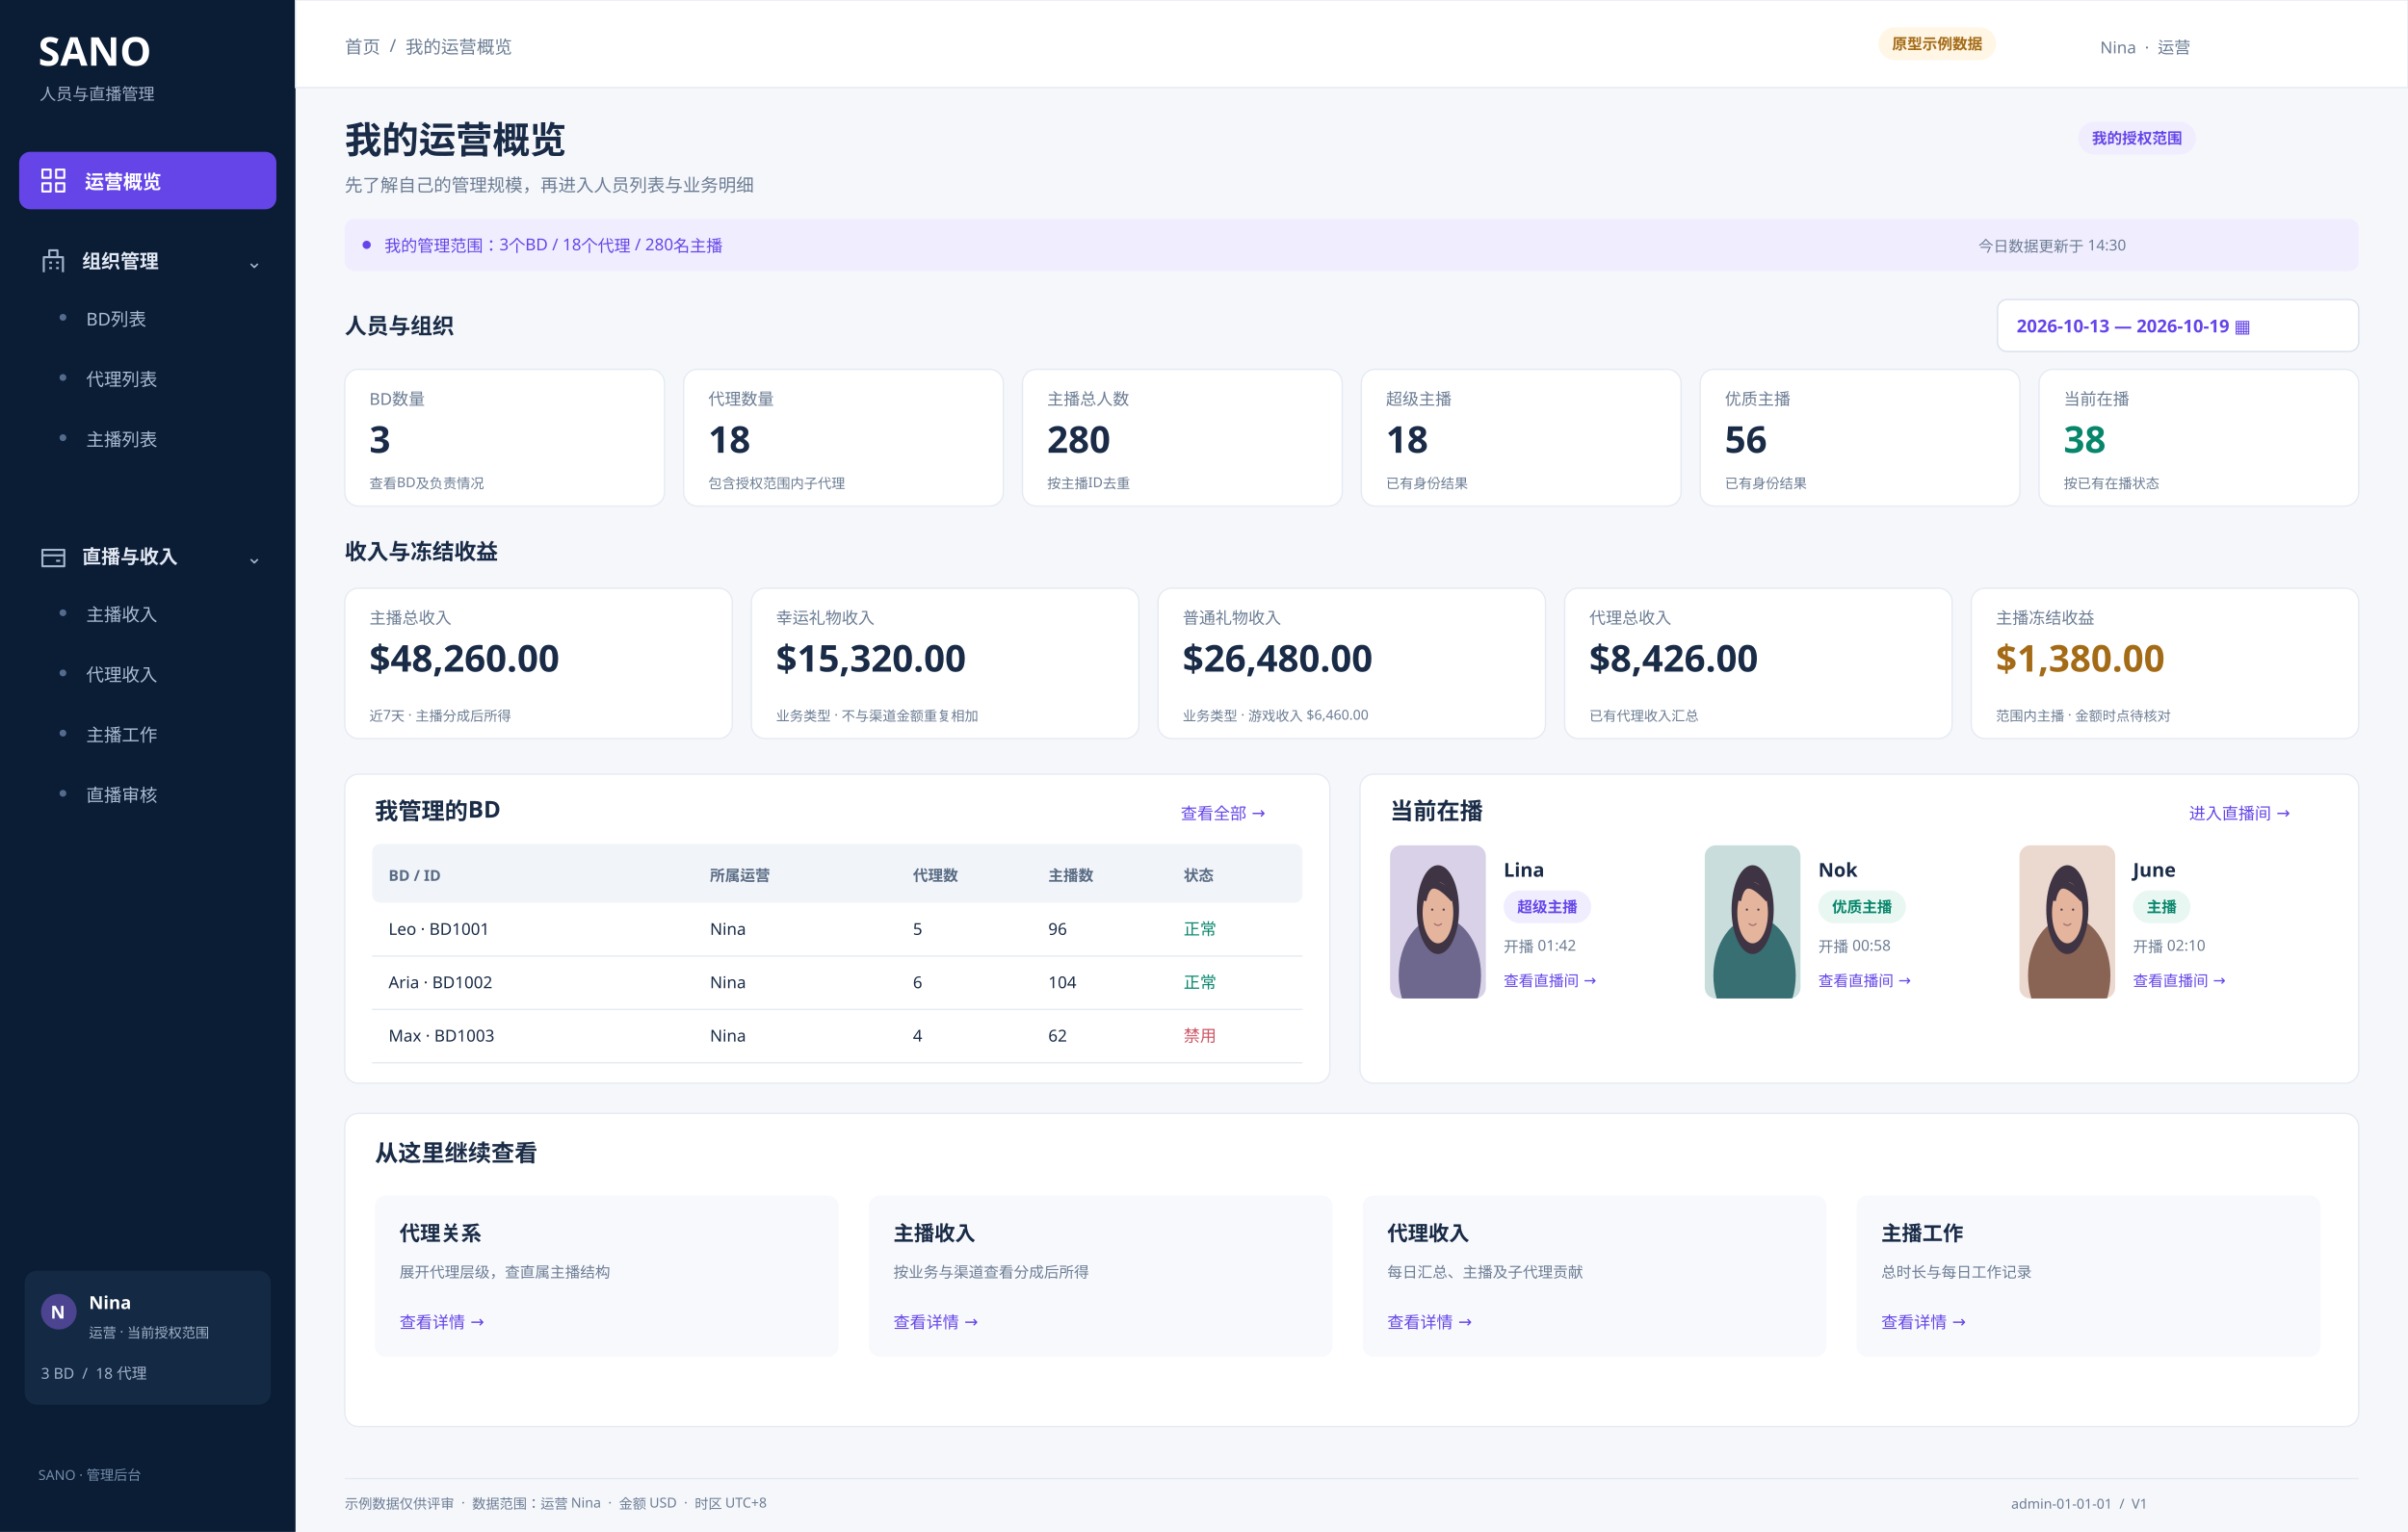
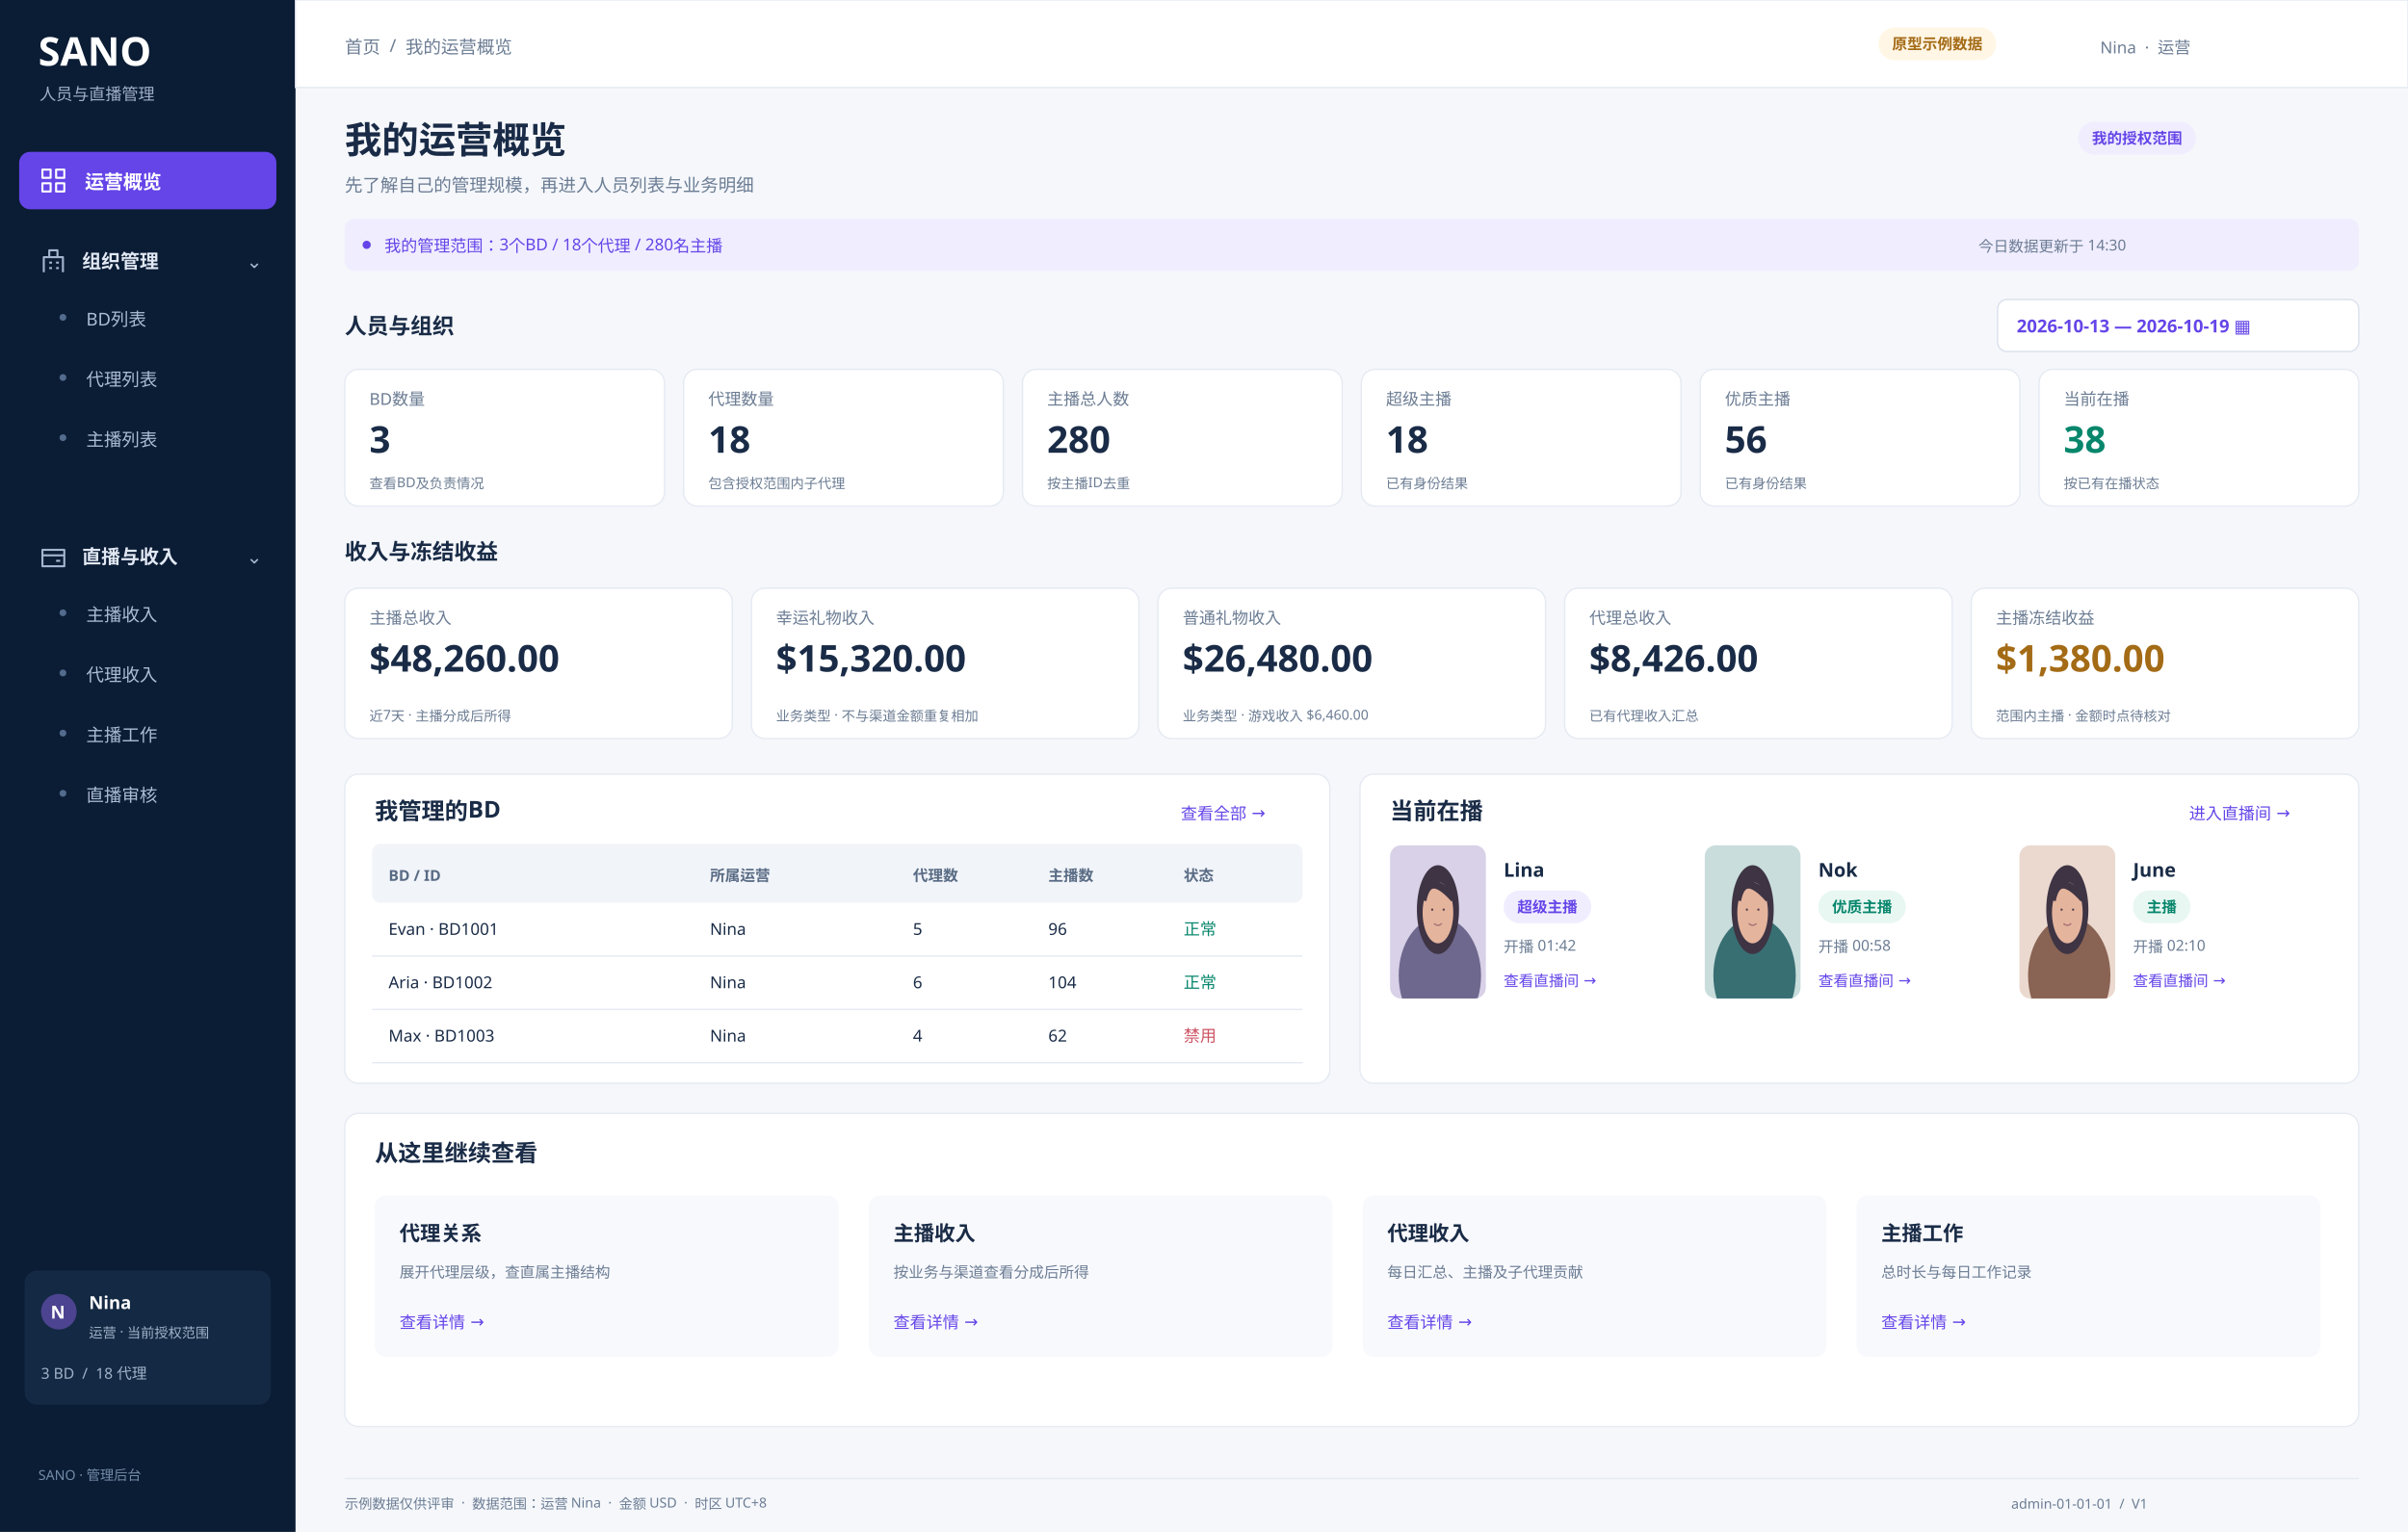
<svg xmlns="http://www.w3.org/2000/svg" width="1760" height="1120" viewBox="0 0 1760 1120">
  <style>text{font-family:"Microsoft YaHei","Segoe UI",sans-serif}a{cursor:pointer}</style>
  <rect x="0" y="0" width="1760" height="1120" rx="0" fill="#F5F7FB" stroke="none" />
  <rect x="0" y="0" width="216" height="1120" rx="0" fill="#0B1C35" stroke="none" />
  <text xml:space="preserve" x="28" y="48" font-size="29" fill="white" font-weight="750">SANO</text>
  <text xml:space="preserve" x="29" y="73" font-size="12" fill="#A0B0C7" font-weight="400">人员与直播管理</text>
  <a href="admin-01-01-01-我的运营概览.svg">
    <rect x="14" y="111" width="188" height="42" rx="8" fill="#6545E8" stroke="none" />
    <path d="M2 2h6v6H2z M12 2h6v6h-6z M2 12h6v6H2z M12 12h6v6h-6z" transform="translate(29,122)" fill="none" stroke="white" stroke-width="1.5" stroke-linejoin="round" />
    <text xml:space="preserve" x="62" y="138" font-size="14" fill="white" font-weight="600">运营概览</text>
  </a>
  <path d="M3 18V7h14v11 M7 7V2h6v5 M7 11h2 M12 11h2 M7 15h2 M12 15h2" transform="translate(29,181)" fill="none" stroke="#A4B6CF" stroke-width="1.5" stroke-linejoin="round" />
  <text xml:space="preserve" x="60" y="196" font-size="14" fill="#E1E8F3" font-weight="600">组织管理</text>
  <text xml:space="preserve" x="180" y="196" font-size="14" fill="#A4B6CF" font-weight="400">⌄</text>
  <a href="admin-02-01-01-BD列表.svg">
    <circle cx="46" cy="232" r="2.5" fill="#536C8D" />
    <text xml:space="preserve" x="63" y="238" font-size="13" fill="#AABDD3" font-weight="400">BD列表</text>
  </a>
  <a href="admin-03-01-01-代理树形列表.svg">
    <circle cx="46" cy="276" r="2.5" fill="#536C8D" />
    <text xml:space="preserve" x="63" y="282" font-size="13" fill="#AABDD3" font-weight="400">代理列表</text>
  </a>
  <a href="admin-04-01-01-主播列表.svg">
    <circle cx="46" cy="320" r="2.5" fill="#536C8D" />
    <text xml:space="preserve" x="63" y="326" font-size="13" fill="#AABDD3" font-weight="400">主播列表</text>
  </a>
  <path d="M2 5h16v12H2z M2 9h16 M12 13h3" transform="translate(29,397)" fill="none" stroke="#A4B6CF" stroke-width="1.5" stroke-linejoin="round" />
  <text xml:space="preserve" x="60" y="412" font-size="14" fill="#E1E8F3" font-weight="600">直播与收入</text>
  <text xml:space="preserve" x="180" y="412" font-size="14" fill="#A4B6CF" font-weight="400">⌄</text>
  <a href="admin-05-01-01-主播收入数据.svg">
    <circle cx="46" cy="448" r="2.5" fill="#536C8D" />
    <text xml:space="preserve" x="63" y="454" font-size="13" fill="#AABDD3" font-weight="400">主播收入</text>
  </a>
  <a href="admin-06-01-01-代理收入数据.svg">
    <circle cx="46" cy="492" r="2.5" fill="#536C8D" />
    <text xml:space="preserve" x="63" y="498" font-size="13" fill="#AABDD3" font-weight="400">代理收入</text>
  </a>
  <a href="admin-07-01-01-主播工作数据.svg">
    <circle cx="46" cy="536" r="2.5" fill="#536C8D" />
    <text xml:space="preserve" x="63" y="542" font-size="13" fill="#AABDD3" font-weight="400">主播工作</text>
  </a>
  <a href="admin-08-01-01-当前直播间列表.svg">
    <circle cx="46" cy="580" r="2.5" fill="#536C8D" />
    <text xml:space="preserve" x="63" y="586" font-size="13" fill="#AABDD3" font-weight="400">直播审核</text>
  </a>
  <rect x="18" y="929" width="180" height="98" rx="9" fill="#142943" stroke="none" />
  <circle cx="43" cy="959" r="13" fill="#4C4490" />
  <text xml:space="preserve" x="37" y="964" font-size="13" fill="white" font-weight="600">N</text>
  <text xml:space="preserve" x="65" y="957" font-size="13" fill="white" font-weight="600">Nina</text>
  <text xml:space="preserve" x="65" y="978" font-size="10" fill="#A1B2CB" font-weight="400">运营 · 当前授权范围</text>
  <text xml:space="preserve" x="30" y="1008" font-size="11" fill="#A1B2CB" font-weight="400">3 BD  /  18 代理</text>
  <text xml:space="preserve" x="28" y="1082" font-size="10" fill="#738CA9" font-weight="400">SANO · 管理后台</text>
  <rect x="216" y="0" width="1544" height="64" rx="0" fill="white" stroke="#E5EAF2" />
  <text xml:space="preserve" x="252" y="39" font-size="13" fill="#6B7C93" font-weight="400">首页  /  我的运营概览</text>
  <rect x="1373" y="20" width="86" height="24" rx="12" fill="#FFF6E5" stroke="none" />
  <text xml:space="preserve" x="1383" y="36" font-size="11" fill="#A46B16" font-weight="550">原型示例数据</text>
  <text xml:space="preserve" x="1535" y="39" font-size="12" fill="#6B7C93" font-weight="400">Nina  ·  运营</text>
  <text xml:space="preserve" x="252" y="112" font-size="27" fill="#192B46" font-weight="700">我的运营概览</text>
  <text xml:space="preserve" x="252" y="140" font-size="13" fill="#6B7C93" font-weight="400">先了解自己的管理规模，再进入人员列表与业务明细</text>
  <rect x="1519" y="89" width="86" height="24" rx="12" fill="#F0EDFF" stroke="none" />
  <text xml:space="preserve" x="1529" y="105" font-size="11" fill="#6545E8" font-weight="550">我的授权范围</text>
  <path d="M252 1081H1724" transform="" stroke="#E5EAF2" fill="none" />
  <text xml:space="preserve" x="252" y="1103" font-size="10" fill="#6B7C93" font-weight="400">示例数据仅供评审  ·  数据范围：运营 Nina  ·  金额 USD  ·  时区 UTC+8</text>
  <text xml:space="preserve" x="1470" y="1103" font-size="10" fill="#6B7C93" font-weight="400">admin-01-01-01  /  V1</text>
  <rect x="252" y="160" width="1472" height="38" rx="7" fill="#F0EDFF" stroke="none" />
  <circle cx="268" cy="179" r="3" fill="#6545E8" />
  <text xml:space="preserve" x="281" y="184" font-size="12" fill="#6545E8" font-weight="400">我的管理范围：3个BD / 18个代理 / 280名主播</text>
  <text xml:space="preserve" x="1446" y="184" font-size="11" fill="#6B7C93" font-weight="400">今日数据更新于 14:30</text>
  <rect x="1460" y="219" width="264" height="38" rx="7" fill="white" stroke="#DAE1ED" />
  <text xml:space="preserve" x="1474" y="243" font-size="13" fill="#6545E8" font-weight="550">2026-10-13 — 2026-10-19 ▦</text>
  <text xml:space="preserve" x="252" y="244" font-size="16" fill="#192B46" font-weight="650">人员与组织</text>
  <a href="admin-02-01-01-BD列表.svg">
    <rect x="252" y="270" width="233.667" height="100" rx="10" fill="white" stroke="#E5EAF2" />
    <text xml:space="preserve" x="270" y="296" font-size="12" fill="#6B7C93" font-weight="400">BD数量</text>
    <text xml:space="preserve" x="270" y="331" font-size="27" fill="#192B46" font-weight="650">3</text>
    <text xml:space="preserve" x="270" y="357" font-size="10" fill="#6B7C93" font-weight="400">查看BD及负责情况</text>
  </a>
  <a href="admin-03-01-01-代理树形列表.svg">
    <rect x="499.667" y="270" width="233.667" height="100" rx="10" fill="white" stroke="#E5EAF2" />
    <text xml:space="preserve" x="517.667" y="296" font-size="12" fill="#6B7C93" font-weight="400">代理数量</text>
    <text xml:space="preserve" x="517.667" y="331" font-size="27" fill="#192B46" font-weight="650">18</text>
    <text xml:space="preserve" x="517.667" y="357" font-size="10" fill="#6B7C93" font-weight="400">包含授权范围内子代理</text>
  </a>
  <a href="admin-04-01-01-主播列表.svg">
    <rect x="747.333" y="270" width="233.667" height="100" rx="10" fill="white" stroke="#E5EAF2" />
    <text xml:space="preserve" x="765.333" y="296" font-size="12" fill="#6B7C93" font-weight="400">主播总人数</text>
    <text xml:space="preserve" x="765.333" y="331" font-size="27" fill="#192B46" font-weight="650">280</text>
    <text xml:space="preserve" x="765.333" y="357" font-size="10" fill="#6B7C93" font-weight="400">按主播ID去重</text>
  </a>
  <a href="admin-04-01-01-主播列表.svg">
    <rect x="995" y="270" width="233.667" height="100" rx="10" fill="white" stroke="#E5EAF2" />
    <text xml:space="preserve" x="1013" y="296" font-size="12" fill="#6B7C93" font-weight="400">超级主播</text>
    <text xml:space="preserve" x="1013" y="331" font-size="27" fill="#192B46" font-weight="650">18</text>
    <text xml:space="preserve" x="1013" y="357" font-size="10" fill="#6B7C93" font-weight="400">已有身份结果</text>
  </a>
  <a href="admin-04-01-01-主播列表.svg">
    <rect x="1242.667" y="270" width="233.667" height="100" rx="10" fill="white" stroke="#E5EAF2" />
    <text xml:space="preserve" x="1260.667" y="296" font-size="12" fill="#6B7C93" font-weight="400">优质主播</text>
    <text xml:space="preserve" x="1260.667" y="331" font-size="27" fill="#192B46" font-weight="650">56</text>
    <text xml:space="preserve" x="1260.667" y="357" font-size="10" fill="#6B7C93" font-weight="400">已有身份结果</text>
  </a>
  <a href="admin-08-01-01-当前直播间列表.svg">
    <rect x="1490.333" y="270" width="233.667" height="100" rx="10" fill="white" stroke="#E5EAF2" />
    <text xml:space="preserve" x="1508.333" y="296" font-size="12" fill="#6B7C93" font-weight="400">当前在播</text>
    <text xml:space="preserve" x="1508.333" y="331" font-size="27" fill="#07866C" font-weight="650">38</text>
    <text xml:space="preserve" x="1508.333" y="357" font-size="10" fill="#6B7C93" font-weight="400">按已有在播状态</text>
  </a>
  <text xml:space="preserve" x="252" y="409" font-size="16" fill="#192B46" font-weight="650">收入与冻结收益</text>
  <a href="admin-05-01-01-主播收入数据.svg">
    <rect x="252" y="430" width="283.2" height="110" rx="10" fill="white" stroke="#E5EAF2" />
    <text xml:space="preserve" x="270" y="456" font-size="12" fill="#6B7C93" font-weight="400">主播总收入</text>
    <text xml:space="preserve" x="270" y="491" font-size="27" fill="#192B46" font-weight="650">$48,260.00</text>
    <text xml:space="preserve" x="270" y="527" font-size="10" fill="#6B7C93" font-weight="400">近7天 · 主播分成后所得</text>
  </a>
  <a href="admin-05-01-01-主播收入数据.svg">
    <rect x="549.2" y="430" width="283.2" height="110" rx="10" fill="white" stroke="#E5EAF2" />
    <text xml:space="preserve" x="567.2" y="456" font-size="12" fill="#6B7C93" font-weight="400">幸运礼物收入</text>
    <text xml:space="preserve" x="567.2" y="491" font-size="27" fill="#192B46" font-weight="650">$15,320.00</text>
    <text xml:space="preserve" x="567.2" y="527" font-size="10" fill="#6B7C93" font-weight="400">业务类型 · 不与渠道金额重复相加</text>
  </a>
  <a href="admin-05-01-01-主播收入数据.svg">
    <rect x="846.4" y="430" width="283.2" height="110" rx="10" fill="white" stroke="#E5EAF2" />
    <text xml:space="preserve" x="864.4" y="456" font-size="12" fill="#6B7C93" font-weight="400">普通礼物收入</text>
    <text xml:space="preserve" x="864.4" y="491" font-size="27" fill="#192B46" font-weight="650">$26,480.00</text>
    <text xml:space="preserve" x="864.4" y="527" font-size="10" fill="#6B7C93" font-weight="400">业务类型 · 游戏收入 $6,460.00</text>
  </a>
  <a href="admin-06-01-01-代理收入数据.svg">
    <rect x="1143.6" y="430" width="283.2" height="110" rx="10" fill="white" stroke="#E5EAF2" />
    <text xml:space="preserve" x="1161.6" y="456" font-size="12" fill="#6B7C93" font-weight="400">代理总收入</text>
    <text xml:space="preserve" x="1161.6" y="491" font-size="27" fill="#192B46" font-weight="650">$8,426.00</text>
    <text xml:space="preserve" x="1161.6" y="527" font-size="10" fill="#6B7C93" font-weight="400">已有代理收入汇总</text>
  </a>
  <a href="admin-04-02-01-主播详情.svg">
    <rect x="1440.8" y="430" width="283.2" height="110" rx="10" fill="white" stroke="#E5EAF2" />
    <text xml:space="preserve" x="1458.8" y="456" font-size="12" fill="#6B7C93" font-weight="400">主播冻结收益</text>
    <text xml:space="preserve" x="1458.8" y="491" font-size="27" fill="#A46B16" font-weight="650">$1,380.00</text>
    <text xml:space="preserve" x="1458.8" y="527" font-size="10" fill="#6B7C93" font-weight="400">范围内主播 · 金额时点待核对</text>
  </a>
  <rect x="252" y="566" width="720" height="226" rx="10" fill="white" stroke="#E5EAF2" />
  <text xml:space="preserve" x="274" y="599" font-size="17" fill="#192B46" font-weight="650">我管理的BD</text>
  <a href="admin-02-01-01-BD列表.svg">
    <text xml:space="preserve" x="863" y="599" font-size="12" fill="#6545E8" font-weight="400">查看全部 →</text>
  </a>
  <rect x="272" y="617" width="680" height="43" rx="6" fill="#F1F4F9" stroke="none" />
  <text xml:space="preserve" x="284" y="644" font-size="11" fill="#596B84" font-weight="600">BD / ID</text>
  <text xml:space="preserve" x="518.909" y="644" font-size="11" fill="#596B84" font-weight="600">所属运营</text>
  <text xml:space="preserve" x="667.273" y="644" font-size="11" fill="#596B84" font-weight="600">代理数</text>
  <text xml:space="preserve" x="766.182" y="644" font-size="11" fill="#596B84" font-weight="600">主播数</text>
  <text xml:space="preserve" x="865.091" y="644" font-size="11" fill="#596B84" font-weight="600">状态</text>
  <path d="M272 699H952" transform="" stroke="#E5EAF2" fill="none" />
  <a href="admin-02-02-01-BD具体情况.svg">
-     <text xml:space="preserve" x="284" y="683.5" font-size="12" fill="#192B46" font-weight="400">Leo · BD1001</text>
+     <text xml:space="preserve" x="284" y="683.5" font-size="12" fill="#192B46" font-weight="400">Evan · BD1001</text>
  </a>
  <text xml:space="preserve" x="518.909" y="683.5" font-size="12" fill="#192B46" font-weight="400">Nina</text>
  <text xml:space="preserve" x="667.273" y="683.5" font-size="12" fill="#192B46" font-weight="400">5</text>
  <text xml:space="preserve" x="766.182" y="683.5" font-size="12" fill="#192B46" font-weight="400">96</text>
  <text xml:space="preserve" x="865.091" y="683.5" font-size="12" fill="#07866C" font-weight="400">正常</text>
  <path d="M272 738H952" transform="" stroke="#E5EAF2" fill="none" />
  <text xml:space="preserve" x="284" y="722.5" font-size="12" fill="#192B46" font-weight="400">Aria · BD1002</text>
  <text xml:space="preserve" x="518.909" y="722.5" font-size="12" fill="#192B46" font-weight="400">Nina</text>
  <text xml:space="preserve" x="667.273" y="722.5" font-size="12" fill="#192B46" font-weight="400">6</text>
  <text xml:space="preserve" x="766.182" y="722.5" font-size="12" fill="#192B46" font-weight="400">104</text>
  <text xml:space="preserve" x="865.091" y="722.5" font-size="12" fill="#07866C" font-weight="400">正常</text>
  <path d="M272 777H952" transform="" stroke="#E5EAF2" fill="none" />
  <text xml:space="preserve" x="284" y="761.5" font-size="12" fill="#192B46" font-weight="400">Max · BD1003</text>
  <text xml:space="preserve" x="518.909" y="761.5" font-size="12" fill="#192B46" font-weight="400">Nina</text>
  <text xml:space="preserve" x="667.273" y="761.5" font-size="12" fill="#192B46" font-weight="400">4</text>
  <text xml:space="preserve" x="766.182" y="761.5" font-size="12" fill="#192B46" font-weight="400">62</text>
  <text xml:space="preserve" x="865.091" y="761.5" font-size="12" fill="#CC5363" font-weight="400">禁用</text>
  <rect x="994" y="566" width="730" height="226" rx="10" fill="white" stroke="#E5EAF2" />
  <text xml:space="preserve" x="1016" y="599" font-size="17" fill="#192B46" font-weight="650">当前在播</text>
  <a href="admin-08-01-01-当前直播间列表.svg">
    <text xml:space="preserve" x="1600" y="599" font-size="12" fill="#6545E8" font-weight="400">进入直播间 →</text>
  </a>
  <rect x="1016" y="618" width="70" height="112" rx="8" fill="#D8D1E7" stroke="none" />
  <g clip-path="url(#clip-0-1016-618)">
    <defs>
      <clipPath id="clip-0-1016-618">
        <rect x="1016" y="618" width="70" height="112" rx="8" />
      </clipPath>
    </defs>
    <ellipse cx="1052.4" cy="713.2" rx="30.1" ry="42.56" fill="#6E688E" />
    <ellipse cx="1051" cy="665.04" rx="15.4" ry="32.48" fill="#3E3444" />
    <ellipse cx="1051" cy="667.28" rx="11.2" ry="22.4" fill="#E5B49D" />
    <path d="M1039.8 658.32Q1044 635.92 1062.9 657.2" stroke="#3E3444" stroke-width="5.6" fill="none" />
    <circle cx="1046.8" cy="665.04" r="0.84" fill="#574350" />
    <circle cx="1055.2" cy="665.04" r="0.84" fill="#574350" />
    <path d="M1048.2 675.12q2.8 2.8 5.6 0" stroke="#A97074" stroke-width="1" fill="none" />
  </g>
  <text xml:space="preserve" x="1099" y="641" font-size="14" fill="#192B46" font-weight="600">Lina</text>
  <rect x="1099" y="651" width="64" height="24" rx="12" fill="#F0EDFF" stroke="none" />
  <text xml:space="preserve" x="1109" y="667" font-size="11" fill="#6545E8" font-weight="550">超级主播</text>
  <text xml:space="preserve" x="1099" y="696" font-size="11" fill="#6B7C93" font-weight="400">开播 01:42</text>
  <a href="admin-08-01-01-当前直播间列表.svg">
    <text xml:space="preserve" x="1099" y="721" font-size="11" fill="#6545E8" font-weight="400">查看直播间 →</text>
  </a>
  <rect x="1246" y="618" width="70" height="112" rx="8" fill="#C9DDDC" stroke="none" />
  <g clip-path="url(#clip-0-1246-618)">
    <defs>
      <clipPath id="clip-0-1246-618">
        <rect x="1246" y="618" width="70" height="112" rx="8" />
      </clipPath>
    </defs>
    <ellipse cx="1282.4" cy="713.2" rx="30.1" ry="42.56" fill="#386F73" />
    <ellipse cx="1281" cy="665.04" rx="15.4" ry="32.48" fill="#3E3444" />
    <ellipse cx="1281" cy="667.28" rx="11.2" ry="22.4" fill="#E5B49D" />
    <path d="M1269.8 658.32Q1274 635.92 1292.9 657.2" stroke="#3E3444" stroke-width="5.6" fill="none" />
    <circle cx="1276.8" cy="665.04" r="0.84" fill="#574350" />
    <circle cx="1285.2" cy="665.04" r="0.84" fill="#574350" />
    <path d="M1278.2 675.12q2.8 2.8 5.6 0" stroke="#A97074" stroke-width="1" fill="none" />
  </g>
  <text xml:space="preserve" x="1329" y="641" font-size="14" fill="#192B46" font-weight="600">Nok</text>
  <rect x="1329" y="651" width="64" height="24" rx="12" fill="#E8F7F1" stroke="none" />
  <text xml:space="preserve" x="1339" y="667" font-size="11" fill="#07866C" font-weight="550">优质主播</text>
  <text xml:space="preserve" x="1329" y="696" font-size="11" fill="#6B7C93" font-weight="400">开播 00:58</text>
  <a href="admin-08-01-01-当前直播间列表.svg">
    <text xml:space="preserve" x="1329" y="721" font-size="11" fill="#6545E8" font-weight="400">查看直播间 →</text>
  </a>
  <rect x="1476" y="618" width="70" height="112" rx="8" fill="#EBD9CF" stroke="none" />
  <g clip-path="url(#clip-0-1476-618)">
    <defs>
      <clipPath id="clip-0-1476-618">
        <rect x="1476" y="618" width="70" height="112" rx="8" />
      </clipPath>
    </defs>
    <ellipse cx="1512.4" cy="713.2" rx="30.1" ry="42.56" fill="#896353" />
    <ellipse cx="1511" cy="665.04" rx="15.4" ry="32.48" fill="#3E3444" />
    <ellipse cx="1511" cy="667.28" rx="11.2" ry="22.4" fill="#E5B49D" />
    <path d="M1499.8 658.32Q1504 635.92 1522.9 657.2" stroke="#3E3444" stroke-width="5.6" fill="none" />
    <circle cx="1506.8" cy="665.04" r="0.84" fill="#574350" />
    <circle cx="1515.2" cy="665.04" r="0.84" fill="#574350" />
    <path d="M1508.2 675.12q2.8 2.8 5.6 0" stroke="#A97074" stroke-width="1" fill="none" />
  </g>
  <text xml:space="preserve" x="1559" y="641" font-size="14" fill="#192B46" font-weight="600">June</text>
  <rect x="1559" y="651" width="42" height="24" rx="12" fill="#E8F7F1" stroke="none" />
  <text xml:space="preserve" x="1569" y="667" font-size="11" fill="#07866C" font-weight="550">主播</text>
  <text xml:space="preserve" x="1559" y="696" font-size="11" fill="#6B7C93" font-weight="400">开播 02:10</text>
  <a href="admin-08-01-01-当前直播间列表.svg">
    <text xml:space="preserve" x="1559" y="721" font-size="11" fill="#6545E8" font-weight="400">查看直播间 →</text>
  </a>
  <rect x="252" y="814" width="1472" height="229" rx="10" fill="white" stroke="#E5EAF2" />
  <text xml:space="preserve" x="274" y="849" font-size="17" fill="#192B46" font-weight="650">从这里继续查看</text>
  <a href="admin-03-01-01-代理树形列表.svg">
    <rect x="274" y="874" width="339" height="118" rx="8" fill="#F8F9FD" stroke="none" />
    <text xml:space="preserve" x="292" y="907" font-size="15" fill="#192B46" font-weight="600">代理关系</text>
    <text xml:space="preserve" x="292" y="934" font-size="11" fill="#6B7C93" font-weight="400">展开代理层级，查直属主播结构</text>
    <text xml:space="preserve" x="292" y="971" font-size="12" fill="#6545E8" font-weight="400">查看详情 →</text>
  </a>
  <a href="admin-05-01-01-主播收入数据.svg">
    <rect x="635" y="874" width="339" height="118" rx="8" fill="#F8F9FD" stroke="none" />
    <text xml:space="preserve" x="653" y="907" font-size="15" fill="#192B46" font-weight="600">主播收入</text>
    <text xml:space="preserve" x="653" y="934" font-size="11" fill="#6B7C93" font-weight="400">按业务与渠道查看分成后所得</text>
    <text xml:space="preserve" x="653" y="971" font-size="12" fill="#6545E8" font-weight="400">查看详情 →</text>
  </a>
  <a href="admin-06-01-01-代理收入数据.svg">
    <rect x="996" y="874" width="339" height="118" rx="8" fill="#F8F9FD" stroke="none" />
    <text xml:space="preserve" x="1014" y="907" font-size="15" fill="#192B46" font-weight="600">代理收入</text>
    <text xml:space="preserve" x="1014" y="934" font-size="11" fill="#6B7C93" font-weight="400">每日汇总、主播及子代理贡献</text>
    <text xml:space="preserve" x="1014" y="971" font-size="12" fill="#6545E8" font-weight="400">查看详情 →</text>
  </a>
  <a href="admin-07-01-01-主播工作数据.svg">
    <rect x="1357" y="874" width="339" height="118" rx="8" fill="#F8F9FD" stroke="none" />
    <text xml:space="preserve" x="1375" y="907" font-size="15" fill="#192B46" font-weight="600">主播工作</text>
    <text xml:space="preserve" x="1375" y="934" font-size="11" fill="#6B7C93" font-weight="400">总时长与每日工作记录</text>
    <text xml:space="preserve" x="1375" y="971" font-size="12" fill="#6545E8" font-weight="400">查看详情 →</text>
  </a>
</svg>
